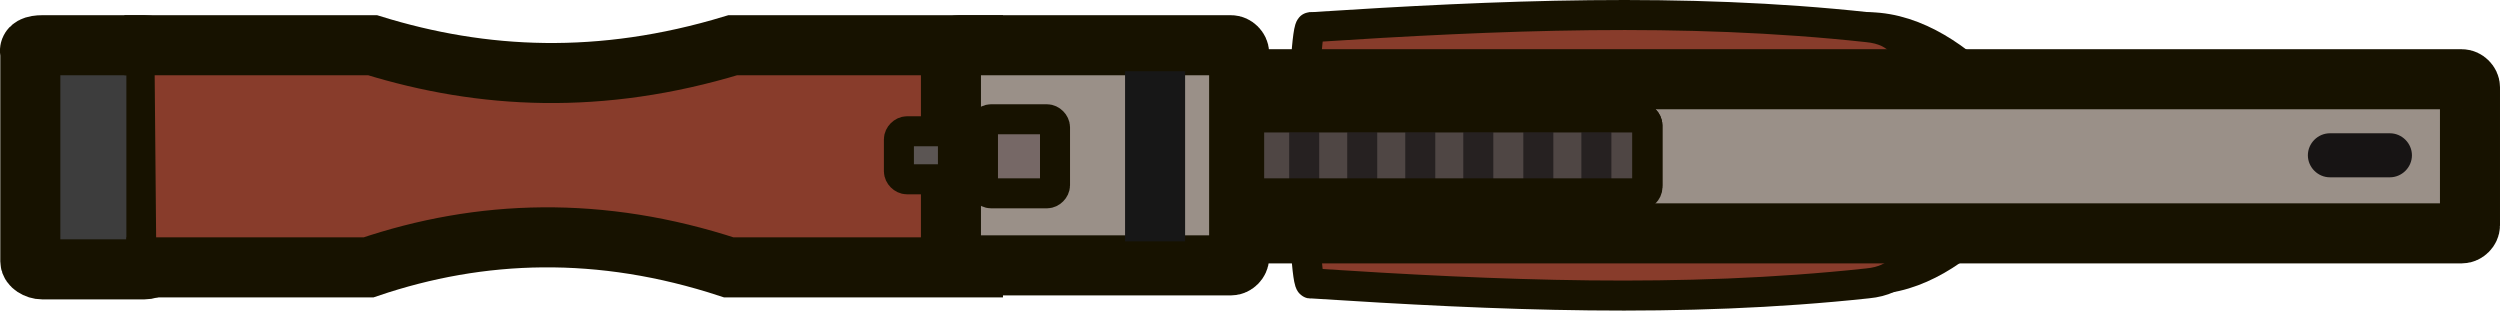
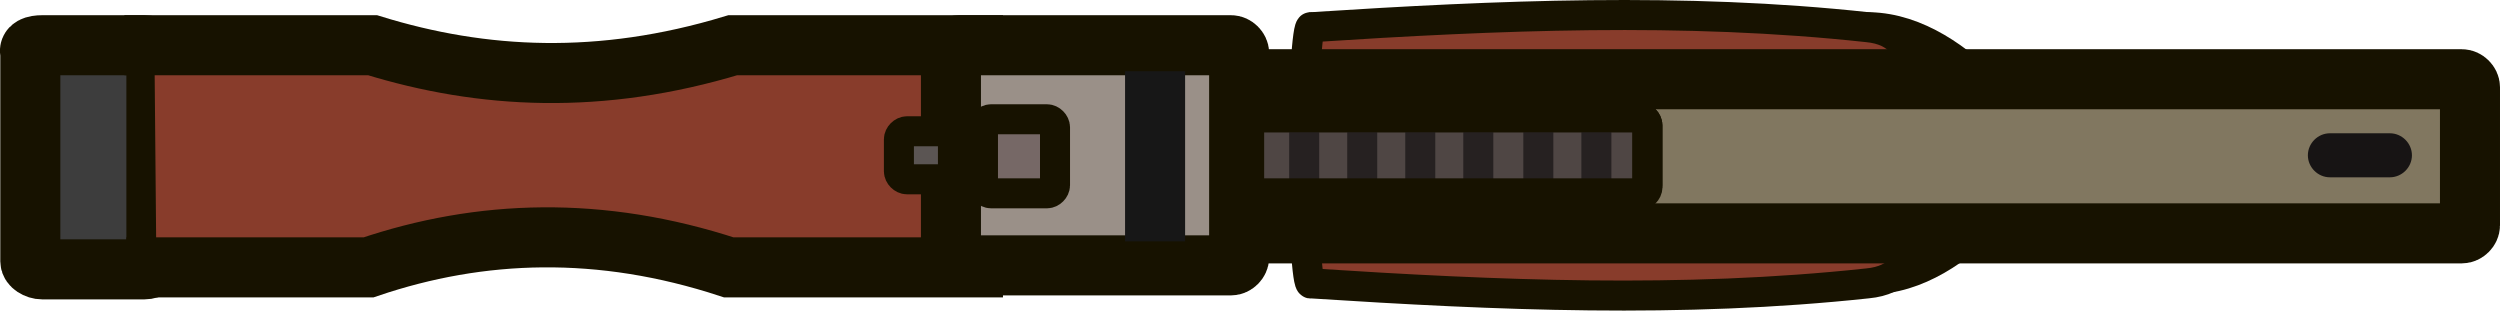
<svg xmlns="http://www.w3.org/2000/svg" id="Layer_2" data-name="Layer 2" width="124.915" height="15.519" viewBox="0 0 124.915 15.519" version="1.1">
  <defs id="defs1">
    <style id="style1">
-       .cls-1, .cls-2, .cls-3, .cls-4, .cls-5, .cls-6, .cls-7, .cls-8, .cls-9 {
+       .cls-1, .cls-2, .cls-3, .cls-4, .cls-5, .cls-6, .cls-7, .cls-8, .cls-9, .cls-13 {
        stroke: #171200;
        stroke-miterlimit: 11.339;
      }

      .cls-1, .cls-2, .cls-3, .cls-4, .cls-5, .cls-8 {
        stroke-linecap: round;
        stroke-width: 1.5px;
      }

      .cls-1, .cls-4, .cls-5, .cls-6, .cls-7, .cls-8, .cls-9 {
        fill-rule: evenodd;
      }

      .cls-1, .cls-9 {
        fill: #883c2b;
      }

      .cls-2 {
        fill: none;
      }

      .cls-3 {
        fill: #4f4644;
      }

      .cls-10 {
        fill: #171414;
      }

      .cls-11 {
        fill: #171717;
      }

      .cls-12 {
        fill: #262121;
      }

      .cls-4 {
        fill: #766866;
      }

      .cls-5 {
        fill: #8d857c;
      }

      .cls-6 {
        fill: #9a9088;
      }

-       .cls-6, .cls-7, .cls-9 {
+       .cls-13 {
+         fill: #817760;
+       }
+ 
+       .cls-6, .cls-7, .cls-9, .cls-13 {
        stroke-linecap: square;
        stroke-width: 3px;
      }

      .cls-7 {
        fill: #3d3d3d;
      }

      .cls-8 {
        fill: #5b5553;
      }
    </style>
  </defs>
  <g id="svg1" transform="translate(-0.00411696,3.8662167e-4)">
    <g id="layer1">
      <path class="cls-5" d="m 101.919,7.659 c 0,0.1 -3.7,6.3 -8.5,6.3 l 0.2,-6.3 v 0 l -0.2,-6.3 c 4.8,0.1 8.5,6.3 8.5,6.3 z" id="path1" />
      <path class="cls-1" d="m 95.019,7.759 c 0.7,2.5 1.5,6.1 -1.7,6.4 -9.3,1 -18.5,0.6 -27.8,0 -0.2,0.2 -0.4,-3 -0.4,-6.4 0,-3.3 0.2,-6.6 0.4,-6.4 9.3,-0.6 18.6,-1 27.8,0 3.2,0.3 2.4,4 1.7,6.4 z" id="path2" />
      <path id="rect2" class="cls-7" d="m 2.119,2.259 h 5.1 c 0.3,0 0.6,0.2 0.6,0.4 v 10.4 c 0,0.2 -0.3,0.4 -0.6,0.4 h -5.1 c -0.3,0 -0.6,-0.2 -0.6,-0.4 v -10.4 c -0.1,-0.3 0.2,-0.4 0.6,-0.4 z" />
      <path id="path3" class="cls-9" d="m 7.819,13.359 h 10.6 c 5.6,-1.9 11.6,-2.1 18,0 h 12.2 v -11.1 h -12 c -6.6,2 -12.5,1.7 -18,0 h -10.9" />
-       <path id="rect4" class="cls-6" d="m 61.519,3.959 h 61.5 c 0.2,0 0.4,0.2 0.4,0.4 v 6.9 c 0,0.2 -0.2,0.4 -0.4,0.4 h -61.5 c -0.2,0 -0.4,-0.2 -0.4,-0.4 v -6.9 c 0,-0.2 0.2,-0.4 0.4,-0.4 z" />
+       <path id="rect4" class="cls-13" d="m 61.519,3.959 h 61.5 c 0.2,0 0.4,0.2 0.4,0.4 v 6.9 c 0,0.2 -0.2,0.4 -0.4,0.4 h -61.5 c -0.2,0 -0.4,-0.2 -0.4,-0.4 v -6.9 c 0,-0.2 0.2,-0.4 0.4,-0.4 z" />
      <path id="rect3" class="cls-6" d="m 47.919,2.259 h 13.6 c 0.2,0 0.4,0.2 0.4,0.4 v 10.2 c 0,0.2 -0.2,0.4 -0.4,0.4 h -13.6 c -0.2,0 -0.4,-0.2 -0.4,-0.4 v -10.2 c 0,-0.2 0.2,-0.4 0.4,-0.4 z" />
      <path id="rect6" class="cls-8" d="m 45.319,6.559 h 1.9 c 0.2,0 0.4,0.2 0.4,0.4 v 1.6 c 0,0.2 -0.2,0.4 -0.4,0.4 h -1.9 c -0.2,0 -0.4,-0.2 -0.4,-0.4 v -1.6 c 0,-0.2 0.2,-0.4 0.4,-0.4 z" />
      <path id="rect7" class="cls-4" d="m 49.519,5.959 h 2.8 c 0.2,0 0.4,0.2 0.4,0.4 v 2.9 c 0,0.2 -0.2,0.4 -0.4,0.4 h -2.8 c -0.2,0 -0.4,-0.2 -0.4,-0.4 v -2.9 c 0,-0.2 0.2,-0.4 0.4,-0.4 z" />
      <path id="rect17" class="cls-3" d="m 62.819,5.859 h 19.1 c 0.2,0 0.4,0.2 0.4,0.4 v 3.1 c 0,0.2 -0.2,0.4 -0.4,0.4 h -19.1 c -0.2,0 -0.4,-0.2 -0.4,-0.4 v -3.1 c 0,-0.2 0.2,-0.4 0.4,-0.4 z" />
    </g>
    <rect class="cls-11" x="56.219" y="3.559" width="3" height="8.5" id="rect5" />
    <rect class="cls-12" x="79.019" y="6.459" width="1.5" height="3.3" id="rect8" />
    <rect class="cls-12" x="76.119" y="6.459" width="1.5" height="3.3" id="rect9" />
    <rect class="cls-12" x="73.119" y="6.459" width="1.5" height="3.3" id="rect10" />
    <rect class="cls-12" x="70.219" y="6.459" width="1.5" height="3.3" id="rect11" />
    <rect class="cls-12" x="67.319" y="6.459" width="1.5" height="3.3" id="rect12" />
    <rect class="cls-12" x="64.419" y="6.459" width="1.5" height="3.3" id="rect13" />
    <path id="rect17-2" data-name="rect17" class="cls-2" d="m 62.319,5.859 h 19.6 c 0.2,0 0.4,0.2 0.4,0.4 v 3 c 0,0.2 -0.2,0.4 -0.4,0.4 h -19.6 c -0.2,0 -0.4,-0.2 -0.4,-0.4 v -3 c 0,-0.3 0.2,-0.4 0.4,-0.4 z" />
    <path class="cls-10" d="m 119.419,8.859 h -3 c -0.6,0 -1.1,-0.5 -1.1,-1.1 v 0 c 0,-0.6 0.5,-1.1 1.1,-1.1 h 3 c 0.6,0 1.1,0.5 1.1,1.1 v 0 c 0,0.6 -0.5,1.1 -1.1,1.1 z" id="path13" />
  </g>
</svg>
